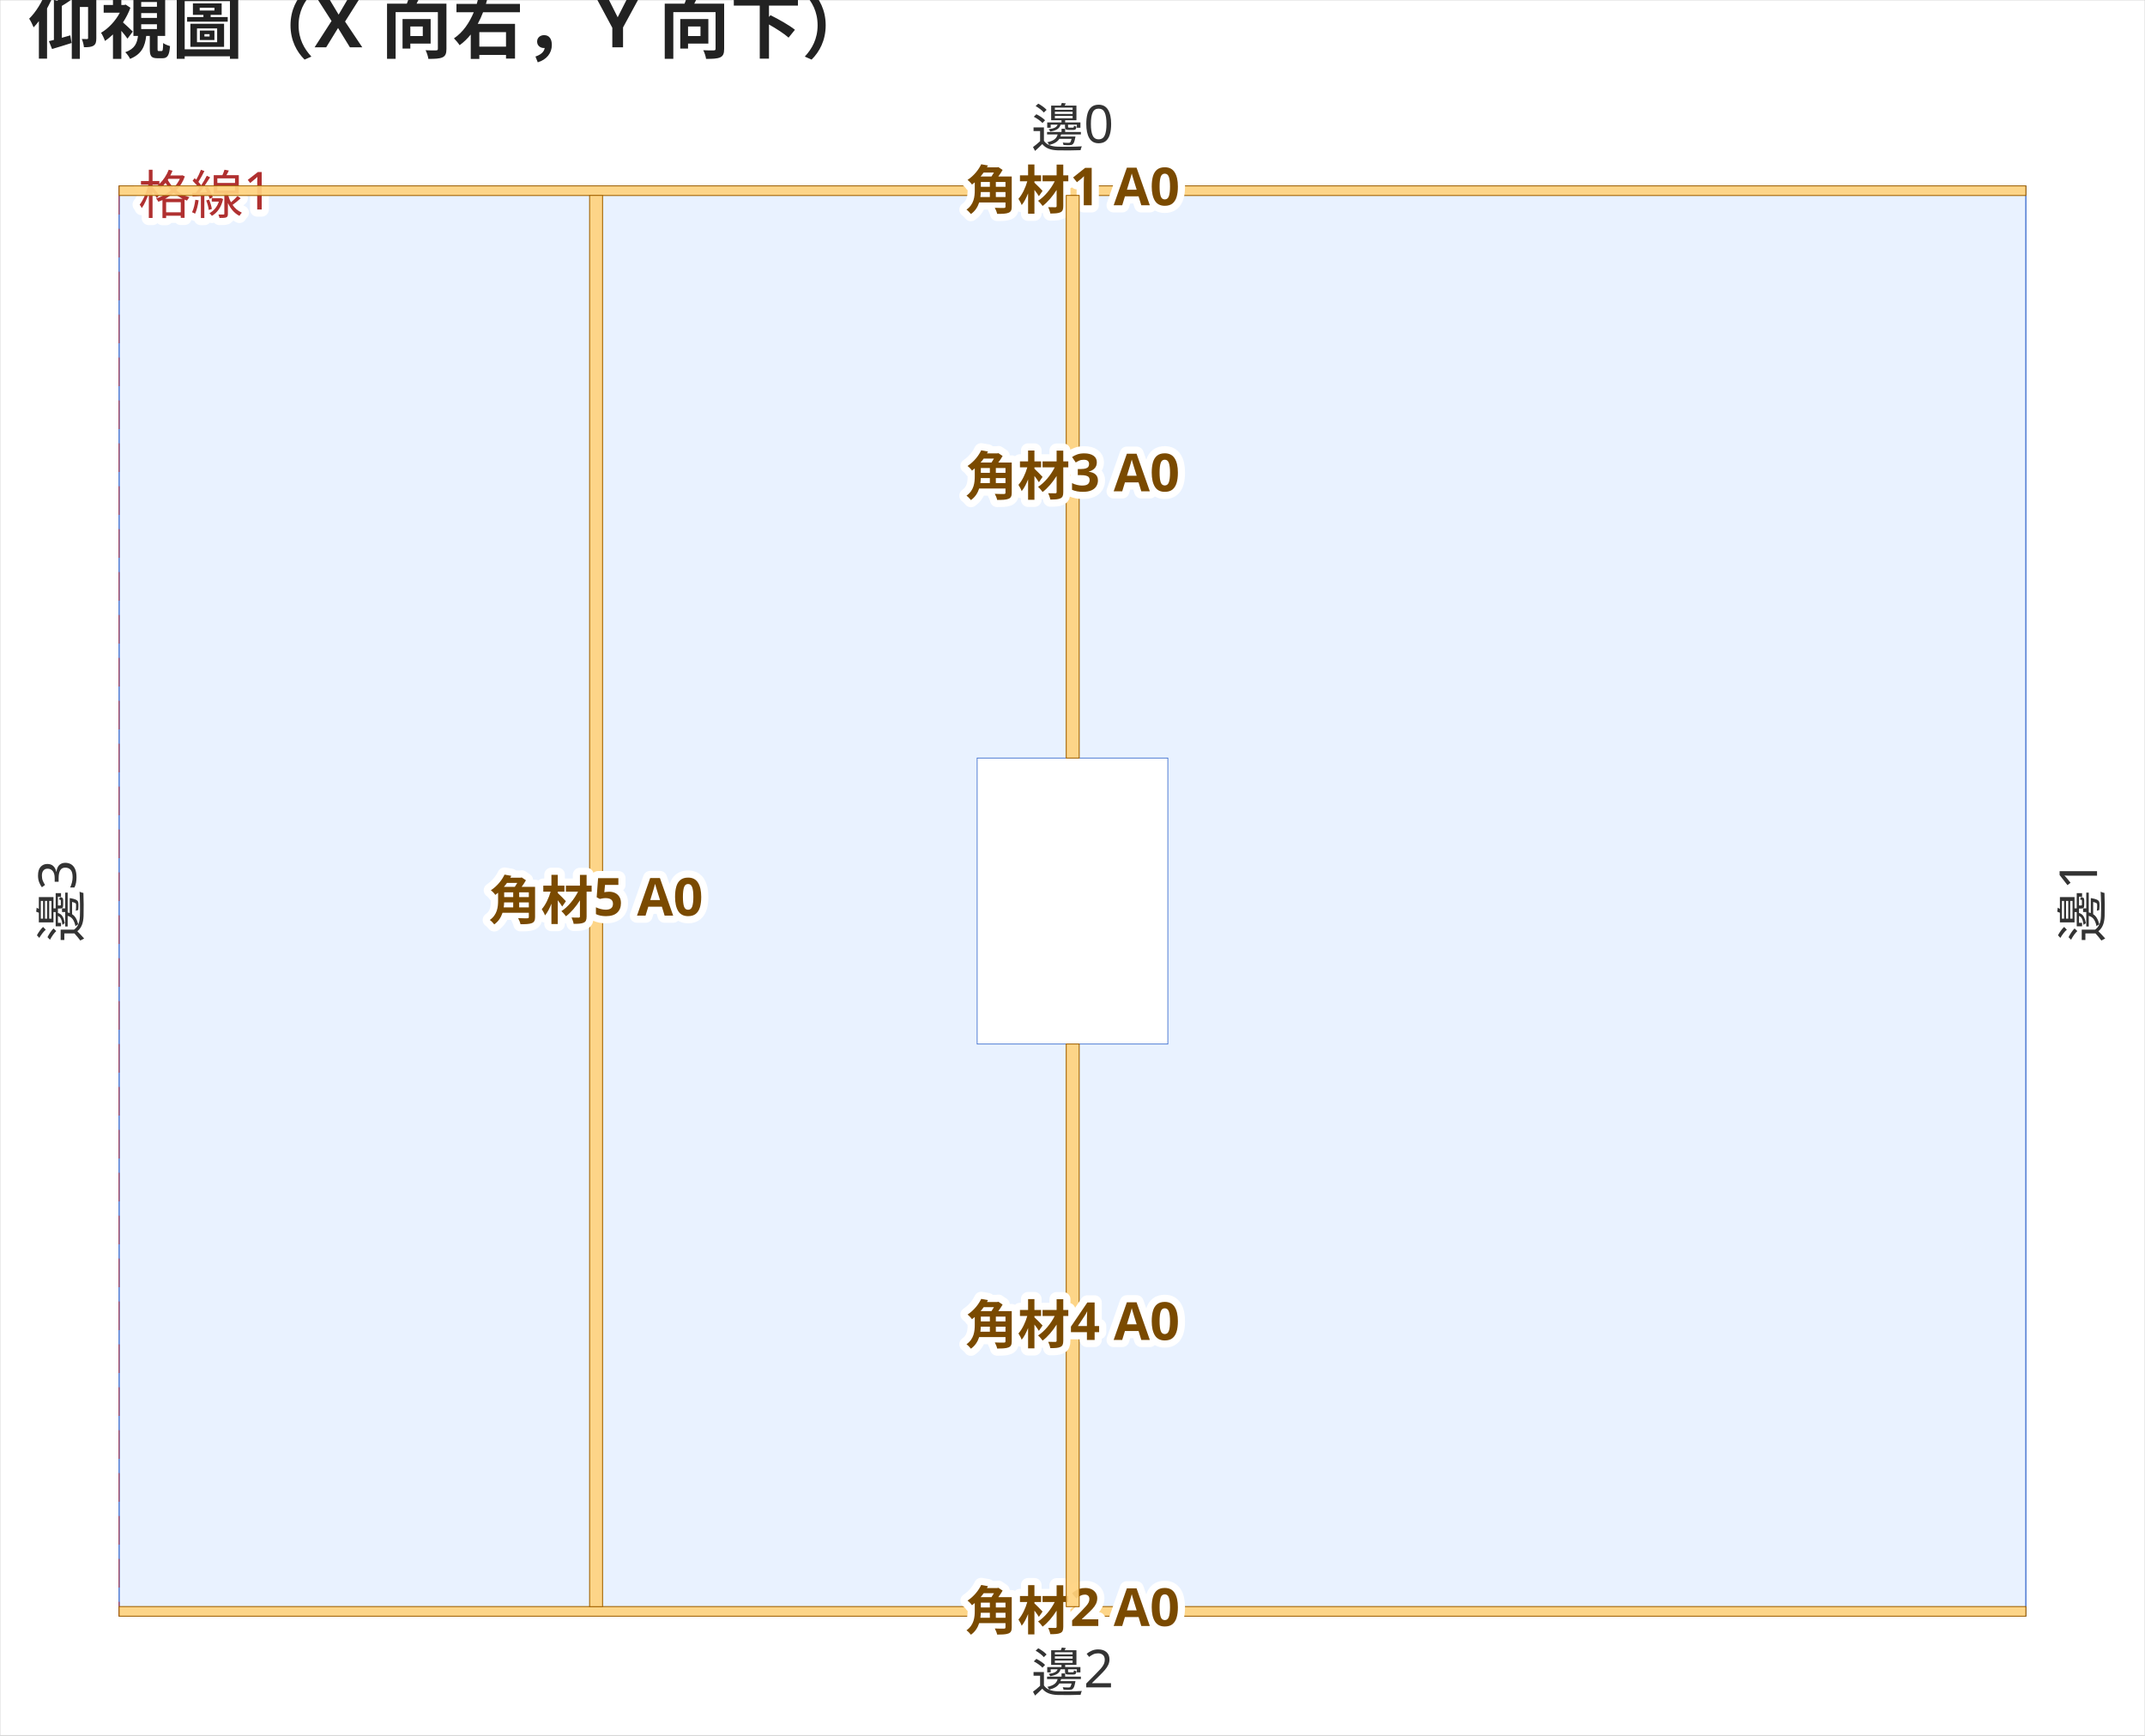
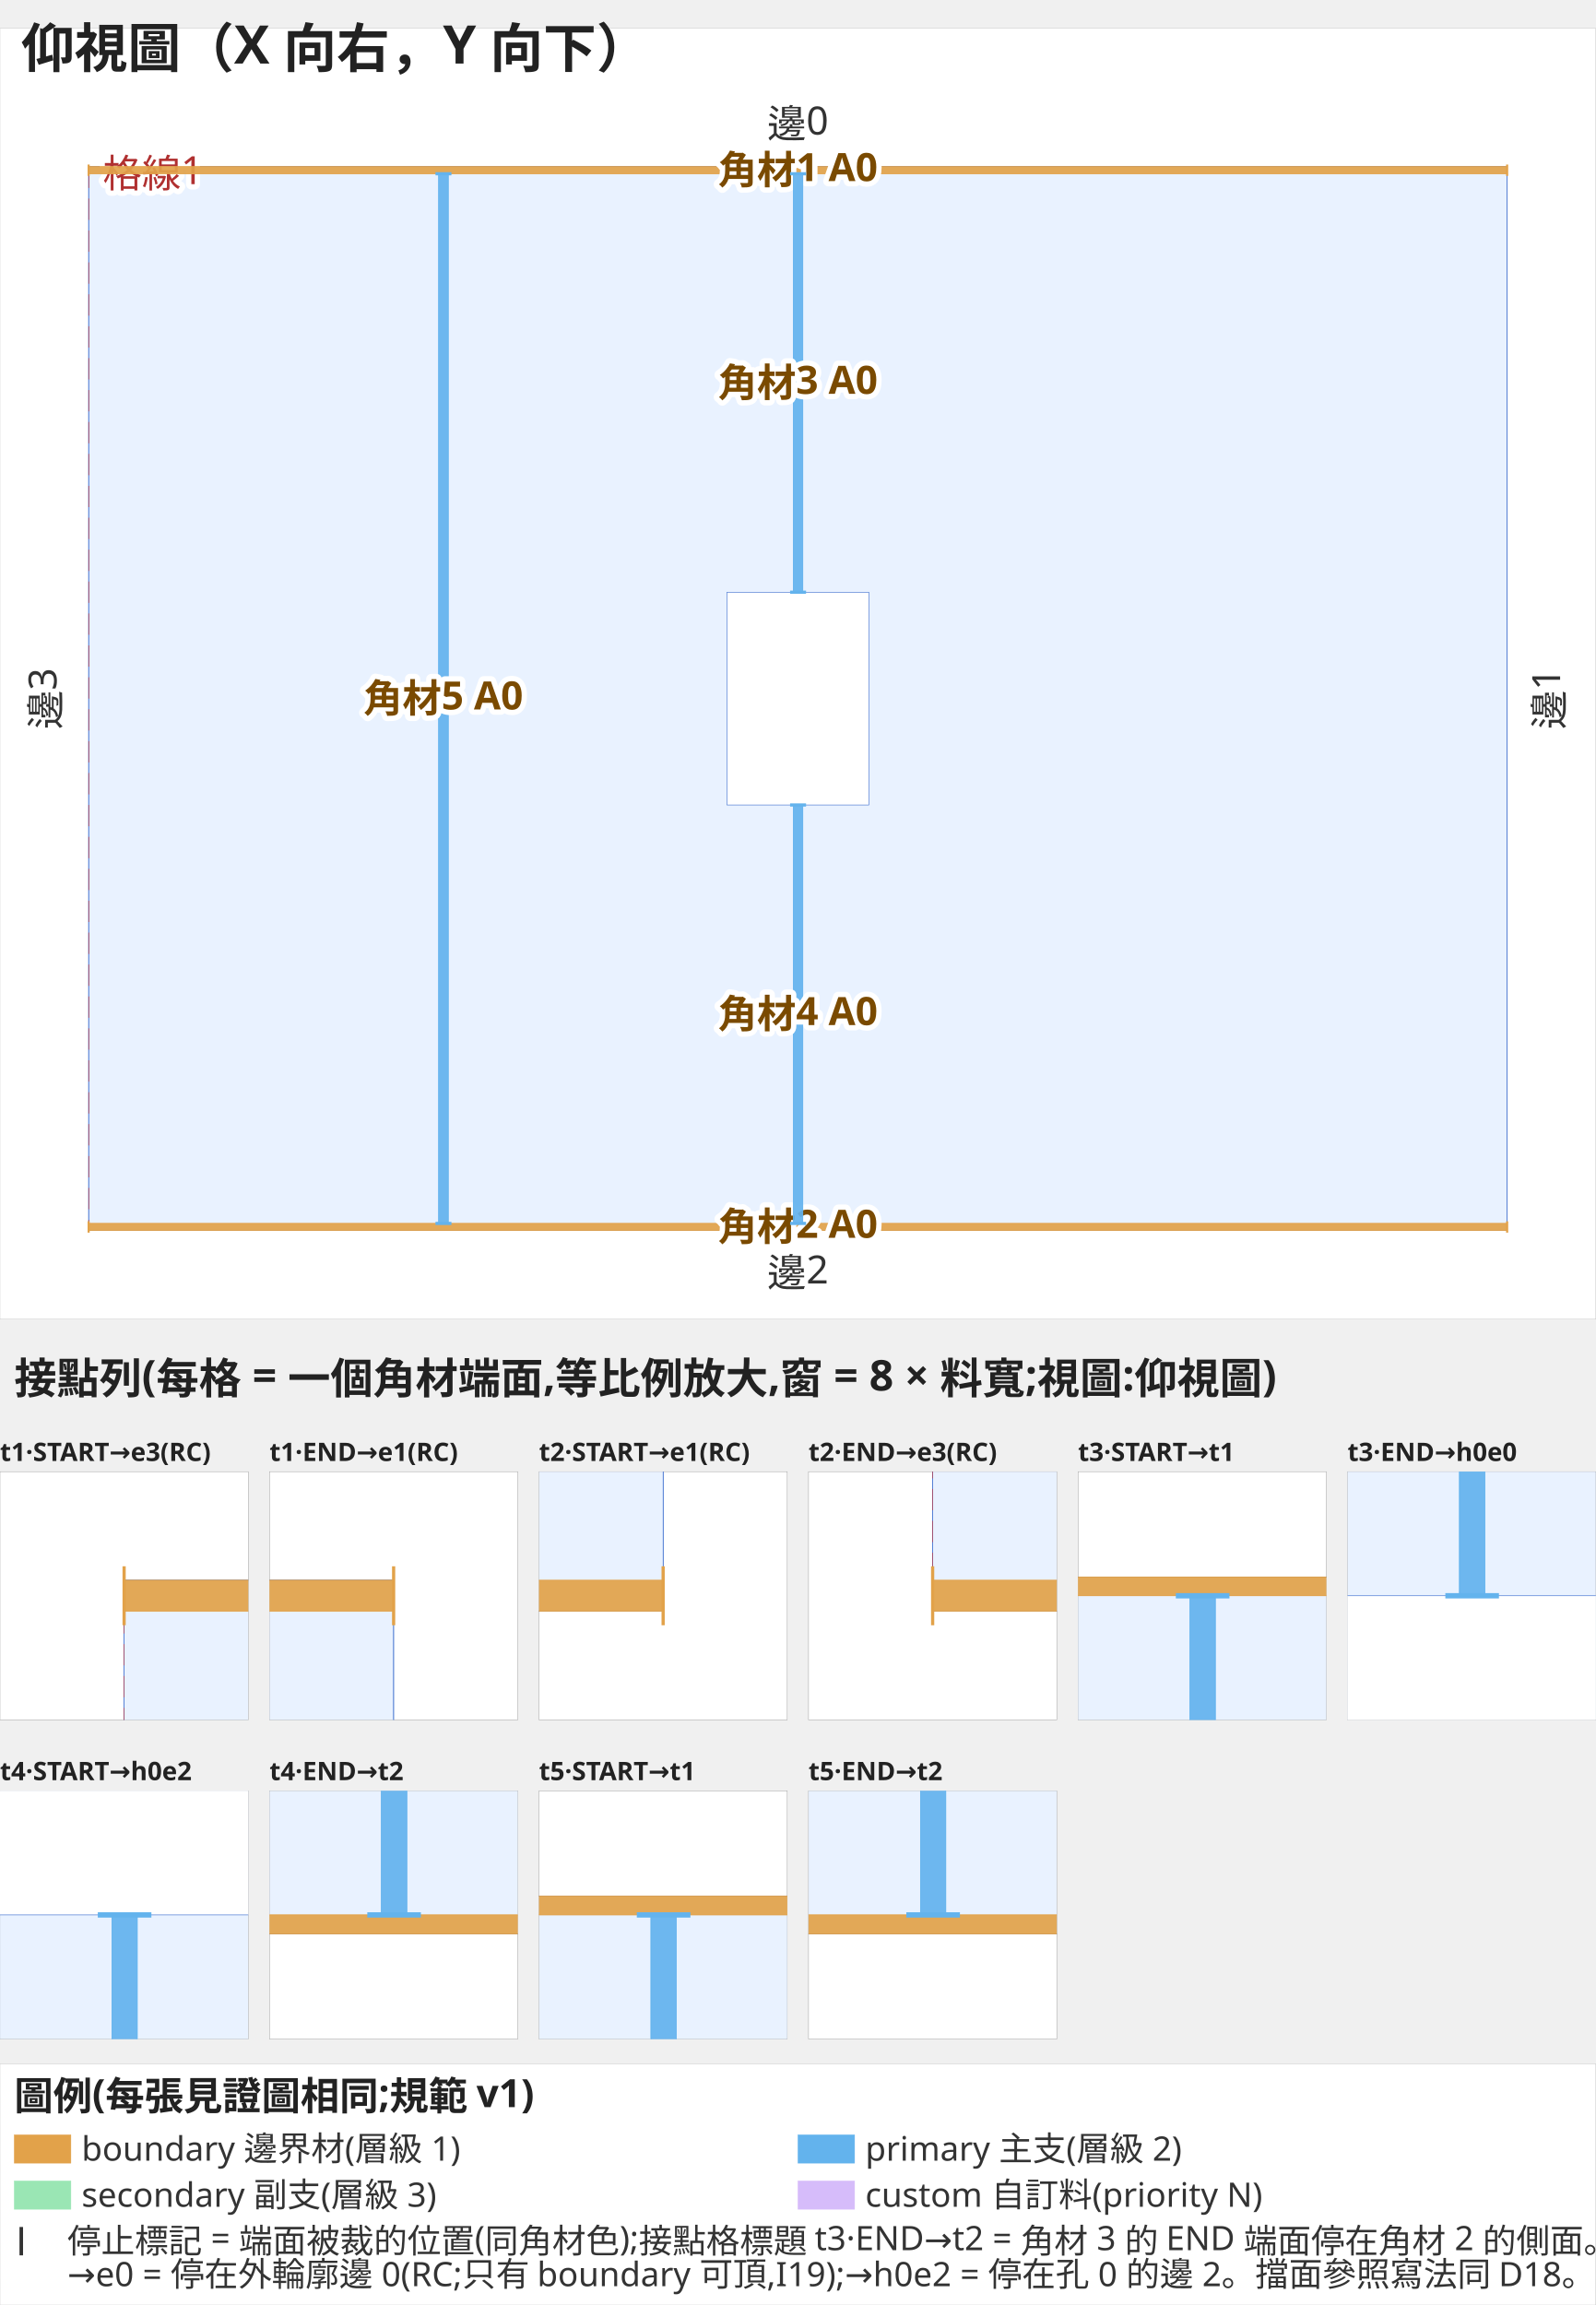
- <svg xmlns="http://www.w3.org/2000/svg" width="100%" viewBox="0 1540 4500 3640" data-full="0 0 8300 5180">
+ <svg xmlns="http://www.w3.org/2000/svg" width="100%" viewBox="0 1460 4500 6500" data-full="0 1460 4500 6500">
  <style>
  polygon, line, rect { vector-effect: non-scaling-stroke; }
  .frame { fill: #ffffff; stroke: #bbbbbb; stroke-width: 1px; }
  .title { font: bold 150px sans-serif; fill: #222222; }
  .label { font: 110px sans-serif; fill: #333333; text-anchor: middle; dominant-baseline: middle; }
  .guide-label { text-anchor: start; fill: #b03030; }
  .timber-label { fill: #7a4a00; font-weight: bold; }
  .guide-label, .timber-label { paint-order: stroke; stroke: #ffffff; stroke-width: 30px; stroke-linejoin: round; }
  .surface { fill: #dbe9ff; fill-opacity: 0.6; stroke: #3366cc; stroke-width: 1.5px; }
  .hole { fill: #ffffff; stroke: #3366cc; stroke-width: 1.5px; }
  .edge { stroke: #3366cc; stroke-width: 1.5px; }
  .edge-free { stroke: #e08020; stroke-width: 1.5px; stroke-dasharray: 30 15; }
  .guide { stroke: #cc3333; stroke-width: 1px; stroke-dasharray: 60 30; }
  .timber-face { fill: #ffd27f; fill-opacity: 0.5; stroke: #a06000; stroke-width: 1.5px; }
  .timber-face-near { fill-opacity: 0.85; }
</style>
-   <g transform="translate(250,3206)">
-     <rect class="frame" x="-250" y="-3206" width="4500" height="1240" />
-     <text x="-190" y="-3096" class="title">前視圖（X 向右，Z 向上）</text>
-     <polygon points="0,-2500 4000,-2500 4000,-2500 0,-2500" class="surface" />
-     <polygon points="1800,-2500 2200,-2500 2200,-2500 1800,-2500" class="hole" />
-     <line x1="0" y1="-2500" x2="4000" y2="-2500" class="edge" />
-     <line x1="4000" y1="-2500" x2="4000" y2="-2500" class="edge" />
-     <line x1="4000" y1="-2500" x2="0" y2="-2500" class="edge" />
-     <line x1="0" y1="-2500" x2="0" y2="-2500" class="edge" />
-     <line x1="0" y1="-2500" x2="0" y2="-2500" class="guide" />
-     <line x1="0" y1="-2500" x2="0" y2="-2500" class="guide" />
-     <polygon points="0,-2500 0,-2520 4000,-2520 4000,-2500" class="timber-face" />
-     <polygon points="0,-2500 4000,-2500 4000,-2520 0,-2520" class="timber-face timber-face-near" />
-     <text x="2000" y="-2510" class="label timber-label">角材1 B0</text>
-     <polygon points="4000,-2500 0,-2500 0,-2520 4000,-2520" class="timber-face" />
-     <polygon points="4000,-2500 4000,-2520 0,-2520 0,-2500" class="timber-face timber-face-near" />
-     <text x="2000" y="-2510" class="label timber-label">角材2 B1</text>
-     <polygon points="2014,-2500 1987,-2500 1987,-2533 2014,-2533" class="timber-face" />
-     <polygon points="2014,-2500 2014,-2533 1987,-2533 1987,-2500" class="timber-face timber-face-near" />
-     <text x="2000" y="-2516" class="label timber-label">角材3 START</text>
-     <polygon points="2014,-2500 1987,-2500 1987,-2533 2014,-2533" class="timber-face" />
-     <polygon points="2014,-2500 2014,-2533 1987,-2533 1987,-2500" class="timber-face timber-face-near" />
-     <text x="2000" y="-2516" class="label timber-label">角材4 START</text>
-     <polygon points="1014,-2500 987,-2500 987,-2533 1014,-2533" class="timber-face" />
-     <polygon points="1014,-2500 1014,-2533 987,-2533 987,-2500" class="timber-face timber-face-near" />
-     <text x="1000" y="-2516" class="label timber-label">角材5 START</text>
-   </g>
-   <g transform="translate(5050,3206)">
-     <rect class="frame" x="-250" y="-3206" width="3500" height="1240" />
-     <text x="-190" y="-3096" class="title">側視圖（Y 向右，Z 向上）</text>
-     <polygon points="0,-2500 0,-2500 3000,-2500 3000,-2500" class="surface" />
-     <polygon points="1200,-2500 1200,-2500 1800,-2500 1800,-2500" class="hole" />
-     <line x1="0" y1="-2500" x2="0" y2="-2500" class="edge" />
-     <line x1="0" y1="-2500" x2="3000" y2="-2500" class="edge" />
-     <line x1="3000" y1="-2500" x2="3000" y2="-2500" class="edge" />
-     <line x1="3000" y1="-2500" x2="0" y2="-2500" class="edge" />
-     <line x1="0" y1="-2500" x2="3000" y2="-2500" class="guide" />
-     <line x1="0" y1="-2500" x2="3000" y2="-2500" class="guide" />
-     <polygon points="0,-2500 0,-2520 20,-2520 20,-2500" class="timber-face" />
-     <polygon points="0,-2500 20,-2500 20,-2520 0,-2520" class="timber-face timber-face-near" />
-     <text x="10" y="-2510" class="label timber-label">角材1 END</text>
-     <polygon points="3000,-2500 2980,-2500 2980,-2520 3000,-2520" class="timber-face" />
-     <polygon points="3000,-2500 3000,-2520 2980,-2520 2980,-2500" class="timber-face timber-face-near" />
-     <text x="2990" y="-2510" class="label timber-label">角材2 START</text>
-     <polygon points="20,-2500 20,-2533 1200,-2533 1200,-2500" class="timber-face" />
-     <polygon points="20,-2500 1200,-2500 1200,-2533 20,-2533" class="timber-face timber-face-near" />
-     <text x="610" y="-2516" class="label timber-label">角材3 B0</text>
-     <polygon points="1800,-2500 1800,-2533 2980,-2533 2980,-2500" class="timber-face" />
-     <polygon points="1800,-2500 2980,-2500 2980,-2533 1800,-2533" class="timber-face timber-face-near" />
-     <text x="2390" y="-2516" class="label timber-label">角材4 B0</text>
-     <polygon points="20,-2500 20,-2533 2980,-2533 2980,-2500" class="timber-face" />
-     <polygon points="20,-2500 2980,-2500 2980,-2533 20,-2533" class="timber-face timber-face-near" />
-     <text x="1500" y="-2516" class="label timber-label">角材5 B0</text>
-   </g>
-   <g transform="translate(250,1930)">
+   <style id="witness">.role-boundary{fill:#e2a24a;stroke:#e2a24a}.role-primary{fill:#63b3ed;stroke:#63b3ed}.role-secondary{fill:#9ae6b4;stroke:#9ae6b4}.role-custom{fill:#d6bcfa;stroke:#d6bcfa}.stop{fill:none;stroke-linecap:butt}.stop-label{font:bold 110px sans-serif;dominant-baseline:middle;paint-order:stroke;stroke:#ffffff;stroke-width:30px;stroke-linejoin:round}.tile-frame{fill:#ffffff;stroke:#888888;stroke-width:1px}.tile-title{font:bold 72px sans-serif;fill:#222222}.tile .label{display:none}.legend-title{font:bold 110px sans-serif;fill:#222222}.legend-text{font:95px sans-serif;fill:#333333;dominant-baseline:middle}.legend-box{fill:#ffffff;stroke:#bbbbbb;stroke-width:1px}.section-title{font:bold 120px sans-serif;fill:#222222}</style>
+   <g transform="translate(250,1930)" data-view="bottom">
    <rect class="frame" x="-250" y="-390" width="4500" height="3640" />
    <text x="-190" y="-280" class="title">仰視圖（X 向右，Y 向下）</text>
    <polygon points="0,0 4000,0 4000,3000 0,3000" class="surface" />
    <polygon points="1800,1200 2200,1200 2200,1800 1800,1800" class="hole" />
    <line x1="0" y1="0" x2="4000" y2="0" class="edge" />
    <text x="2000" y="-120" class="label">邊0</text>
    <line x1="4000" y1="0" x2="4000" y2="3000" class="edge" />
    <text x="4120" y="1500" class="label" transform="rotate(-90 4120 1500)">邊1</text>
    <line x1="4000" y1="3000" x2="0" y2="3000" class="edge" />
    <text x="2000" y="3120" class="label">邊2</text>
    <line x1="0" y1="3000" x2="0" y2="0" class="edge" />
    <text x="-120" y="1500" class="label" transform="rotate(-90 -120 1500)">邊3</text>
    <line x1="0" y1="0" x2="0" y2="3000" class="guide" />
    <text x="40" y="20" class="label guide-label">格線1</text>
    <line x1="0" y1="0" x2="0" y2="3000" class="guide" />
-     <polygon points="0,0 4000,0 4000,20 0,20" class="timber-face" />
-     <polygon points="0,0 0,20 4000,20 4000,0" class="timber-face timber-face-near" />
+     <polygon points="0,0 4000,0 4000,20 0,20" class="timber-face role-boundary" data-t="1" />
+     <polygon points="0,0 0,20 4000,20 4000,0" class="timber-face timber-face-near role-boundary" data-t="1" />
    <text x="2000" y="10" class="label timber-label">角材1 A0</text>
-     <polygon points="4000,3000 0,3000 0,2980 4000,2980" class="timber-face" />
-     <polygon points="4000,3000 4000,2980 0,2980 0,3000" class="timber-face timber-face-near" />
+     <polygon points="4000,3000 0,3000 0,2980 4000,2980" class="timber-face role-boundary" data-t="2" />
+     <polygon points="4000,3000 4000,2980 0,2980 0,3000" class="timber-face timber-face-near role-boundary" data-t="2" />
    <text x="2000" y="2990" class="label timber-label">角材2 A0</text>
-     <polygon points="2014,20 2014,1200 1987,1200 1987,20" class="timber-face" />
-     <polygon points="2014,20 1987,20 1987,1200 2014,1200" class="timber-face timber-face-near" />
+     <polygon points="2014,20 2014,1200 1987,1200 1987,20" class="timber-face role-primary" data-t="3" />
+     <polygon points="2014,20 1987,20 1987,1200 2014,1200" class="timber-face timber-face-near role-primary" data-t="3" />
    <text x="2000" y="610" class="label timber-label">角材3 A0</text>
-     <polygon points="2014,1800 2014,2980 1987,2980 1987,1800" class="timber-face" />
-     <polygon points="2014,1800 1987,1800 1987,2980 2014,2980" class="timber-face timber-face-near" />
+     <polygon points="2014,1800 2014,2980 1987,2980 1987,1800" class="timber-face role-primary" data-t="4" />
+     <polygon points="2014,1800 1987,1800 1987,2980 2014,2980" class="timber-face timber-face-near role-primary" data-t="4" />
    <text x="2000" y="2390" class="label timber-label">角材4 A0</text>
-     <polygon points="1014,20 1014,2980 987,2980 987,20" class="timber-face" />
-     <polygon points="1014,20 987,20 987,2980 1014,2980" class="timber-face timber-face-near" />
+     <polygon points="1014,20 1014,2980 987,2980 987,20" class="timber-face role-primary" data-t="5" />
+     <polygon points="1014,20 987,20 987,2980 1014,2980" class="timber-face timber-face-near role-primary" data-t="5" />
    <text x="1000" y="1500" class="label timber-label">角材5 A0</text>
+     <line x1="0" y1="-6" x2="0" y2="26" class="stop" stroke="#e2a24a" stroke-width="6" data-joint="t1.START" />
+     <line x1="4000" y1="-6" x2="4000" y2="26" class="stop" stroke="#e2a24a" stroke-width="6" data-joint="t1.END" />
+     <line x1="4000" y1="2974" x2="4000" y2="3006" class="stop" stroke="#e2a24a" stroke-width="6" data-joint="t2.START" />
+     <line x1="0" y1="2974" x2="0" y2="3006" class="stop" stroke="#e2a24a" stroke-width="6" data-joint="t2.END" />
+     <line x1="1978" y1="20" x2="2023" y2="20" class="stop" stroke="#63b3ed" stroke-width="9" data-joint="t3.START" />
+     <line x1="1978" y1="1200" x2="2023" y2="1200" class="stop" stroke="#63b3ed" stroke-width="9" data-joint="t3.END" />
+     <line x1="1978" y1="1800" x2="2023" y2="1800" class="stop" stroke="#63b3ed" stroke-width="9" data-joint="t4.START" />
+     <line x1="1978" y1="2980" x2="2023" y2="2980" class="stop" stroke="#63b3ed" stroke-width="9" data-joint="t4.END" />
+     <line x1="978" y1="20" x2="1023" y2="20" class="stop" stroke="#63b3ed" stroke-width="9" data-joint="t5.START" />
+     <line x1="978" y1="2980" x2="1023" y2="2980" class="stop" stroke="#63b3ed" stroke-width="9" data-joint="t5.END" />
  </g>
+   <text x="40" y="5390" class="section-title">接點列(每格 = 一個角材端面,等比例放大,窗 = 8 × 料寬;視圖:仰視圖)</text>
+   <text x="0" y="5580" class="tile-title">t1·START→e3(RC)</text>
+   <rect x="0" y="5610" width="700" height="700" class="tile-frame" />
+   <svg x="0" y="5610" width="700" height="700" viewBox="-80 -70 160 160" preserveAspectRatio="xMidYMid meet" class="tile" data-joint="t1.START">
+     <polygon points="0,0 4000,0 4000,3000 0,3000" class="surface" />
+     <polygon points="1800,1200 2200,1200 2200,1800 1800,1800" class="hole" />
+     <line x1="0" y1="0" x2="4000" y2="0" class="edge" />
+     <line x1="4000" y1="0" x2="4000" y2="3000" class="edge" />
+     <line x1="4000" y1="3000" x2="0" y2="3000" class="edge" />
+     <line x1="0" y1="3000" x2="0" y2="0" class="edge" />
+     <line x1="0" y1="0" x2="0" y2="3000" class="guide" />
+     <line x1="0" y1="0" x2="0" y2="3000" class="guide" />
+     <polygon points="0,0 4000,0 4000,20 0,20" class="timber-face role-boundary" data-t="1" />
+     <polygon points="0,0 0,20 4000,20 4000,0" class="timber-face timber-face-near role-boundary" data-t="1" />
+     <polygon points="4000,3000 0,3000 0,2980 4000,2980" class="timber-face role-boundary" data-t="2" />
+     <polygon points="4000,3000 4000,2980 0,2980 0,3000" class="timber-face timber-face-near role-boundary" data-t="2" />
+     <polygon points="2014,20 2014,1200 1987,1200 1987,20" class="timber-face role-primary" data-t="3" />
+     <polygon points="2014,20 1987,20 1987,1200 2014,1200" class="timber-face timber-face-near role-primary" data-t="3" />
+     <polygon points="2014,1800 2014,2980 1987,2980 1987,1800" class="timber-face role-primary" data-t="4" />
+     <polygon points="2014,1800 1987,1800 1987,2980 2014,2980" class="timber-face timber-face-near role-primary" data-t="4" />
+     <polygon points="1014,20 1014,2980 987,2980 987,20" class="timber-face role-primary" data-t="5" />
+     <polygon points="1014,20 987,20 987,2980 1014,2980" class="timber-face timber-face-near role-primary" data-t="5" />
+     <line x1="0" y1="-9" x2="0" y2="29" class="stop" stroke="#e2a24a" stroke-width="9" data-joint="t1.START" />
+   </svg>
+   <text x="760" y="5580" class="tile-title">t1·END→e1(RC)</text>
+   <rect x="760" y="5610" width="700" height="700" class="tile-frame" />
+   <svg x="760" y="5610" width="700" height="700" viewBox="3920 -70 160 160" preserveAspectRatio="xMidYMid meet" class="tile" data-joint="t1.END">
+     <polygon points="0,0 4000,0 4000,3000 0,3000" class="surface" />
+     <polygon points="1800,1200 2200,1200 2200,1800 1800,1800" class="hole" />
+     <line x1="0" y1="0" x2="4000" y2="0" class="edge" />
+     <line x1="4000" y1="0" x2="4000" y2="3000" class="edge" />
+     <line x1="4000" y1="3000" x2="0" y2="3000" class="edge" />
+     <line x1="0" y1="3000" x2="0" y2="0" class="edge" />
+     <line x1="0" y1="0" x2="0" y2="3000" class="guide" />
+     <line x1="0" y1="0" x2="0" y2="3000" class="guide" />
+     <polygon points="0,0 4000,0 4000,20 0,20" class="timber-face role-boundary" data-t="1" />
+     <polygon points="0,0 0,20 4000,20 4000,0" class="timber-face timber-face-near role-boundary" data-t="1" />
+     <polygon points="4000,3000 0,3000 0,2980 4000,2980" class="timber-face role-boundary" data-t="2" />
+     <polygon points="4000,3000 4000,2980 0,2980 0,3000" class="timber-face timber-face-near role-boundary" data-t="2" />
+     <polygon points="2014,20 2014,1200 1987,1200 1987,20" class="timber-face role-primary" data-t="3" />
+     <polygon points="2014,20 1987,20 1987,1200 2014,1200" class="timber-face timber-face-near role-primary" data-t="3" />
+     <polygon points="2014,1800 2014,2980 1987,2980 1987,1800" class="timber-face role-primary" data-t="4" />
+     <polygon points="2014,1800 1987,1800 1987,2980 2014,2980" class="timber-face timber-face-near role-primary" data-t="4" />
+     <polygon points="1014,20 1014,2980 987,2980 987,20" class="timber-face role-primary" data-t="5" />
+     <polygon points="1014,20 987,20 987,2980 1014,2980" class="timber-face timber-face-near role-primary" data-t="5" />
+     <line x1="4000" y1="-9" x2="4000" y2="29" class="stop" stroke="#e2a24a" stroke-width="9" data-joint="t1.END" />
+   </svg>
+   <text x="1520" y="5580" class="tile-title">t2·START→e1(RC)</text>
+   <rect x="1520" y="5610" width="700" height="700" class="tile-frame" />
+   <svg x="1520" y="5610" width="700" height="700" viewBox="3920 2910 160 160" preserveAspectRatio="xMidYMid meet" class="tile" data-joint="t2.START">
+     <polygon points="0,0 4000,0 4000,3000 0,3000" class="surface" />
+     <polygon points="1800,1200 2200,1200 2200,1800 1800,1800" class="hole" />
+     <line x1="0" y1="0" x2="4000" y2="0" class="edge" />
+     <line x1="4000" y1="0" x2="4000" y2="3000" class="edge" />
+     <line x1="4000" y1="3000" x2="0" y2="3000" class="edge" />
+     <line x1="0" y1="3000" x2="0" y2="0" class="edge" />
+     <line x1="0" y1="0" x2="0" y2="3000" class="guide" />
+     <line x1="0" y1="0" x2="0" y2="3000" class="guide" />
+     <polygon points="0,0 4000,0 4000,20 0,20" class="timber-face role-boundary" data-t="1" />
+     <polygon points="0,0 0,20 4000,20 4000,0" class="timber-face timber-face-near role-boundary" data-t="1" />
+     <polygon points="4000,3000 0,3000 0,2980 4000,2980" class="timber-face role-boundary" data-t="2" />
+     <polygon points="4000,3000 4000,2980 0,2980 0,3000" class="timber-face timber-face-near role-boundary" data-t="2" />
+     <polygon points="2014,20 2014,1200 1987,1200 1987,20" class="timber-face role-primary" data-t="3" />
+     <polygon points="2014,20 1987,20 1987,1200 2014,1200" class="timber-face timber-face-near role-primary" data-t="3" />
+     <polygon points="2014,1800 2014,2980 1987,2980 1987,1800" class="timber-face role-primary" data-t="4" />
+     <polygon points="2014,1800 1987,1800 1987,2980 2014,2980" class="timber-face timber-face-near role-primary" data-t="4" />
+     <polygon points="1014,20 1014,2980 987,2980 987,20" class="timber-face role-primary" data-t="5" />
+     <polygon points="1014,20 987,20 987,2980 1014,2980" class="timber-face timber-face-near role-primary" data-t="5" />
+     <line x1="4000" y1="2971" x2="4000" y2="3009" class="stop" stroke="#e2a24a" stroke-width="9" data-joint="t2.START" />
+   </svg>
+   <text x="2280" y="5580" class="tile-title">t2·END→e3(RC)</text>
+   <rect x="2280" y="5610" width="700" height="700" class="tile-frame" />
+   <svg x="2280" y="5610" width="700" height="700" viewBox="-80 2910 160 160" preserveAspectRatio="xMidYMid meet" class="tile" data-joint="t2.END">
+     <polygon points="0,0 4000,0 4000,3000 0,3000" class="surface" />
+     <polygon points="1800,1200 2200,1200 2200,1800 1800,1800" class="hole" />
+     <line x1="0" y1="0" x2="4000" y2="0" class="edge" />
+     <line x1="4000" y1="0" x2="4000" y2="3000" class="edge" />
+     <line x1="4000" y1="3000" x2="0" y2="3000" class="edge" />
+     <line x1="0" y1="3000" x2="0" y2="0" class="edge" />
+     <line x1="0" y1="0" x2="0" y2="3000" class="guide" />
+     <line x1="0" y1="0" x2="0" y2="3000" class="guide" />
+     <polygon points="0,0 4000,0 4000,20 0,20" class="timber-face role-boundary" data-t="1" />
+     <polygon points="0,0 0,20 4000,20 4000,0" class="timber-face timber-face-near role-boundary" data-t="1" />
+     <polygon points="4000,3000 0,3000 0,2980 4000,2980" class="timber-face role-boundary" data-t="2" />
+     <polygon points="4000,3000 4000,2980 0,2980 0,3000" class="timber-face timber-face-near role-boundary" data-t="2" />
+     <polygon points="2014,20 2014,1200 1987,1200 1987,20" class="timber-face role-primary" data-t="3" />
+     <polygon points="2014,20 1987,20 1987,1200 2014,1200" class="timber-face timber-face-near role-primary" data-t="3" />
+     <polygon points="2014,1800 2014,2980 1987,2980 1987,1800" class="timber-face role-primary" data-t="4" />
+     <polygon points="2014,1800 1987,1800 1987,2980 2014,2980" class="timber-face timber-face-near role-primary" data-t="4" />
+     <polygon points="1014,20 1014,2980 987,2980 987,20" class="timber-face role-primary" data-t="5" />
+     <polygon points="1014,20 987,20 987,2980 1014,2980" class="timber-face timber-face-near role-primary" data-t="5" />
+     <line x1="0" y1="2971" x2="0" y2="3009" class="stop" stroke="#e2a24a" stroke-width="9" data-joint="t2.END" />
+   </svg>
+   <text x="3040" y="5580" class="tile-title">t3·START→t1</text>
+   <rect x="3040" y="5610" width="700" height="700" class="tile-frame" />
+   <svg x="3040" y="5610" width="700" height="700" viewBox="1868 -112 264 264" preserveAspectRatio="xMidYMid meet" class="tile" data-joint="t3.START">
+     <polygon points="0,0 4000,0 4000,3000 0,3000" class="surface" />
+     <polygon points="1800,1200 2200,1200 2200,1800 1800,1800" class="hole" />
+     <line x1="0" y1="0" x2="4000" y2="0" class="edge" />
+     <line x1="4000" y1="0" x2="4000" y2="3000" class="edge" />
+     <line x1="4000" y1="3000" x2="0" y2="3000" class="edge" />
+     <line x1="0" y1="3000" x2="0" y2="0" class="edge" />
+     <line x1="0" y1="0" x2="0" y2="3000" class="guide" />
+     <line x1="0" y1="0" x2="0" y2="3000" class="guide" />
+     <polygon points="0,0 4000,0 4000,20 0,20" class="timber-face role-boundary" data-t="1" />
+     <polygon points="0,0 0,20 4000,20 4000,0" class="timber-face timber-face-near role-boundary" data-t="1" />
+     <polygon points="4000,3000 0,3000 0,2980 4000,2980" class="timber-face role-boundary" data-t="2" />
+     <polygon points="4000,3000 4000,2980 0,2980 0,3000" class="timber-face timber-face-near role-boundary" data-t="2" />
+     <polygon points="2014,20 2014,1200 1987,1200 1987,20" class="timber-face role-primary" data-t="3" />
+     <polygon points="2014,20 1987,20 1987,1200 2014,1200" class="timber-face timber-face-near role-primary" data-t="3" />
+     <polygon points="2014,1800 2014,2980 1987,2980 1987,1800" class="timber-face role-primary" data-t="4" />
+     <polygon points="2014,1800 1987,1800 1987,2980 2014,2980" class="timber-face timber-face-near role-primary" data-t="4" />
+     <polygon points="1014,20 1014,2980 987,2980 987,20" class="timber-face role-primary" data-t="5" />
+     <polygon points="1014,20 987,20 987,2980 1014,2980" class="timber-face timber-face-near role-primary" data-t="5" />
+     <line x1="1972" y1="20" x2="2029" y2="20" class="stop" stroke="#63b3ed" stroke-width="15" data-joint="t3.START" />
+   </svg>
+   <text x="3800" y="5580" class="tile-title">t3·END→h0e0</text>
+   <rect x="3800" y="5610" width="700" height="700" class="tile-frame" />
+   <svg x="3800" y="5610" width="700" height="700" viewBox="1868 1068 264 264" preserveAspectRatio="xMidYMid meet" class="tile" data-joint="t3.END">
+     <polygon points="0,0 4000,0 4000,3000 0,3000" class="surface" />
+     <polygon points="1800,1200 2200,1200 2200,1800 1800,1800" class="hole" />
+     <line x1="0" y1="0" x2="4000" y2="0" class="edge" />
+     <line x1="4000" y1="0" x2="4000" y2="3000" class="edge" />
+     <line x1="4000" y1="3000" x2="0" y2="3000" class="edge" />
+     <line x1="0" y1="3000" x2="0" y2="0" class="edge" />
+     <line x1="0" y1="0" x2="0" y2="3000" class="guide" />
+     <line x1="0" y1="0" x2="0" y2="3000" class="guide" />
+     <polygon points="0,0 4000,0 4000,20 0,20" class="timber-face role-boundary" data-t="1" />
+     <polygon points="0,0 0,20 4000,20 4000,0" class="timber-face timber-face-near role-boundary" data-t="1" />
+     <polygon points="4000,3000 0,3000 0,2980 4000,2980" class="timber-face role-boundary" data-t="2" />
+     <polygon points="4000,3000 4000,2980 0,2980 0,3000" class="timber-face timber-face-near role-boundary" data-t="2" />
+     <polygon points="2014,20 2014,1200 1987,1200 1987,20" class="timber-face role-primary" data-t="3" />
+     <polygon points="2014,20 1987,20 1987,1200 2014,1200" class="timber-face timber-face-near role-primary" data-t="3" />
+     <polygon points="2014,1800 2014,2980 1987,2980 1987,1800" class="timber-face role-primary" data-t="4" />
+     <polygon points="2014,1800 1987,1800 1987,2980 2014,2980" class="timber-face timber-face-near role-primary" data-t="4" />
+     <polygon points="1014,20 1014,2980 987,2980 987,20" class="timber-face role-primary" data-t="5" />
+     <polygon points="1014,20 987,20 987,2980 1014,2980" class="timber-face timber-face-near role-primary" data-t="5" />
+     <line x1="1972" y1="1200" x2="2029" y2="1200" class="stop" stroke="#63b3ed" stroke-width="15" data-joint="t3.END" />
+   </svg>
+   <text x="0" y="6480" class="tile-title">t4·START→h0e2</text>
+   <rect x="0" y="6510" width="700" height="700" class="tile-frame" />
+   <svg x="0" y="6510" width="700" height="700" viewBox="1868 1668 264 264" preserveAspectRatio="xMidYMid meet" class="tile" data-joint="t4.START">
+     <polygon points="0,0 4000,0 4000,3000 0,3000" class="surface" />
+     <polygon points="1800,1200 2200,1200 2200,1800 1800,1800" class="hole" />
+     <line x1="0" y1="0" x2="4000" y2="0" class="edge" />
+     <line x1="4000" y1="0" x2="4000" y2="3000" class="edge" />
+     <line x1="4000" y1="3000" x2="0" y2="3000" class="edge" />
+     <line x1="0" y1="3000" x2="0" y2="0" class="edge" />
+     <line x1="0" y1="0" x2="0" y2="3000" class="guide" />
+     <line x1="0" y1="0" x2="0" y2="3000" class="guide" />
+     <polygon points="0,0 4000,0 4000,20 0,20" class="timber-face role-boundary" data-t="1" />
+     <polygon points="0,0 0,20 4000,20 4000,0" class="timber-face timber-face-near role-boundary" data-t="1" />
+     <polygon points="4000,3000 0,3000 0,2980 4000,2980" class="timber-face role-boundary" data-t="2" />
+     <polygon points="4000,3000 4000,2980 0,2980 0,3000" class="timber-face timber-face-near role-boundary" data-t="2" />
+     <polygon points="2014,20 2014,1200 1987,1200 1987,20" class="timber-face role-primary" data-t="3" />
+     <polygon points="2014,20 1987,20 1987,1200 2014,1200" class="timber-face timber-face-near role-primary" data-t="3" />
+     <polygon points="2014,1800 2014,2980 1987,2980 1987,1800" class="timber-face role-primary" data-t="4" />
+     <polygon points="2014,1800 1987,1800 1987,2980 2014,2980" class="timber-face timber-face-near role-primary" data-t="4" />
+     <polygon points="1014,20 1014,2980 987,2980 987,20" class="timber-face role-primary" data-t="5" />
+     <polygon points="1014,20 987,20 987,2980 1014,2980" class="timber-face timber-face-near role-primary" data-t="5" />
+     <line x1="1972" y1="1800" x2="2029" y2="1800" class="stop" stroke="#63b3ed" stroke-width="15" data-joint="t4.START" />
+   </svg>
+   <text x="760" y="6480" class="tile-title">t4·END→t2</text>
+   <rect x="760" y="6510" width="700" height="700" class="tile-frame" />
+   <svg x="760" y="6510" width="700" height="700" viewBox="1868 2848 264 264" preserveAspectRatio="xMidYMid meet" class="tile" data-joint="t4.END">
+     <polygon points="0,0 4000,0 4000,3000 0,3000" class="surface" />
+     <polygon points="1800,1200 2200,1200 2200,1800 1800,1800" class="hole" />
+     <line x1="0" y1="0" x2="4000" y2="0" class="edge" />
+     <line x1="4000" y1="0" x2="4000" y2="3000" class="edge" />
+     <line x1="4000" y1="3000" x2="0" y2="3000" class="edge" />
+     <line x1="0" y1="3000" x2="0" y2="0" class="edge" />
+     <line x1="0" y1="0" x2="0" y2="3000" class="guide" />
+     <line x1="0" y1="0" x2="0" y2="3000" class="guide" />
+     <polygon points="0,0 4000,0 4000,20 0,20" class="timber-face role-boundary" data-t="1" />
+     <polygon points="0,0 0,20 4000,20 4000,0" class="timber-face timber-face-near role-boundary" data-t="1" />
+     <polygon points="4000,3000 0,3000 0,2980 4000,2980" class="timber-face role-boundary" data-t="2" />
+     <polygon points="4000,3000 4000,2980 0,2980 0,3000" class="timber-face timber-face-near role-boundary" data-t="2" />
+     <polygon points="2014,20 2014,1200 1987,1200 1987,20" class="timber-face role-primary" data-t="3" />
+     <polygon points="2014,20 1987,20 1987,1200 2014,1200" class="timber-face timber-face-near role-primary" data-t="3" />
+     <polygon points="2014,1800 2014,2980 1987,2980 1987,1800" class="timber-face role-primary" data-t="4" />
+     <polygon points="2014,1800 1987,1800 1987,2980 2014,2980" class="timber-face timber-face-near role-primary" data-t="4" />
+     <polygon points="1014,20 1014,2980 987,2980 987,20" class="timber-face role-primary" data-t="5" />
+     <polygon points="1014,20 987,20 987,2980 1014,2980" class="timber-face timber-face-near role-primary" data-t="5" />
+     <line x1="1972" y1="2980" x2="2029" y2="2980" class="stop" stroke="#63b3ed" stroke-width="15" data-joint="t4.END" />
+   </svg>
+   <text x="1520" y="6480" class="tile-title">t5·START→t1</text>
+   <rect x="1520" y="6510" width="700" height="700" class="tile-frame" />
+   <svg x="1520" y="6510" width="700" height="700" viewBox="868 -112 264 264" preserveAspectRatio="xMidYMid meet" class="tile" data-joint="t5.START">
+     <polygon points="0,0 4000,0 4000,3000 0,3000" class="surface" />
+     <polygon points="1800,1200 2200,1200 2200,1800 1800,1800" class="hole" />
+     <line x1="0" y1="0" x2="4000" y2="0" class="edge" />
+     <line x1="4000" y1="0" x2="4000" y2="3000" class="edge" />
+     <line x1="4000" y1="3000" x2="0" y2="3000" class="edge" />
+     <line x1="0" y1="3000" x2="0" y2="0" class="edge" />
+     <line x1="0" y1="0" x2="0" y2="3000" class="guide" />
+     <line x1="0" y1="0" x2="0" y2="3000" class="guide" />
+     <polygon points="0,0 4000,0 4000,20 0,20" class="timber-face role-boundary" data-t="1" />
+     <polygon points="0,0 0,20 4000,20 4000,0" class="timber-face timber-face-near role-boundary" data-t="1" />
+     <polygon points="4000,3000 0,3000 0,2980 4000,2980" class="timber-face role-boundary" data-t="2" />
+     <polygon points="4000,3000 4000,2980 0,2980 0,3000" class="timber-face timber-face-near role-boundary" data-t="2" />
+     <polygon points="2014,20 2014,1200 1987,1200 1987,20" class="timber-face role-primary" data-t="3" />
+     <polygon points="2014,20 1987,20 1987,1200 2014,1200" class="timber-face timber-face-near role-primary" data-t="3" />
+     <polygon points="2014,1800 2014,2980 1987,2980 1987,1800" class="timber-face role-primary" data-t="4" />
+     <polygon points="2014,1800 1987,1800 1987,2980 2014,2980" class="timber-face timber-face-near role-primary" data-t="4" />
+     <polygon points="1014,20 1014,2980 987,2980 987,20" class="timber-face role-primary" data-t="5" />
+     <polygon points="1014,20 987,20 987,2980 1014,2980" class="timber-face timber-face-near role-primary" data-t="5" />
+     <line x1="972" y1="20" x2="1029" y2="20" class="stop" stroke="#63b3ed" stroke-width="15" data-joint="t5.START" />
+   </svg>
+   <text x="2280" y="6480" class="tile-title">t5·END→t2</text>
+   <rect x="2280" y="6510" width="700" height="700" class="tile-frame" />
+   <svg x="2280" y="6510" width="700" height="700" viewBox="868 2848 264 264" preserveAspectRatio="xMidYMid meet" class="tile" data-joint="t5.END">
+     <polygon points="0,0 4000,0 4000,3000 0,3000" class="surface" />
+     <polygon points="1800,1200 2200,1200 2200,1800 1800,1800" class="hole" />
+     <line x1="0" y1="0" x2="4000" y2="0" class="edge" />
+     <line x1="4000" y1="0" x2="4000" y2="3000" class="edge" />
+     <line x1="4000" y1="3000" x2="0" y2="3000" class="edge" />
+     <line x1="0" y1="3000" x2="0" y2="0" class="edge" />
+     <line x1="0" y1="0" x2="0" y2="3000" class="guide" />
+     <line x1="0" y1="0" x2="0" y2="3000" class="guide" />
+     <polygon points="0,0 4000,0 4000,20 0,20" class="timber-face role-boundary" data-t="1" />
+     <polygon points="0,0 0,20 4000,20 4000,0" class="timber-face timber-face-near role-boundary" data-t="1" />
+     <polygon points="4000,3000 0,3000 0,2980 4000,2980" class="timber-face role-boundary" data-t="2" />
+     <polygon points="4000,3000 4000,2980 0,2980 0,3000" class="timber-face timber-face-near role-boundary" data-t="2" />
+     <polygon points="2014,20 2014,1200 1987,1200 1987,20" class="timber-face role-primary" data-t="3" />
+     <polygon points="2014,20 1987,20 1987,1200 2014,1200" class="timber-face timber-face-near role-primary" data-t="3" />
+     <polygon points="2014,1800 2014,2980 1987,2980 1987,1800" class="timber-face role-primary" data-t="4" />
+     <polygon points="2014,1800 1987,1800 1987,2980 2014,2980" class="timber-face timber-face-near role-primary" data-t="4" />
+     <polygon points="1014,20 1014,2980 987,2980 987,20" class="timber-face role-primary" data-t="5" />
+     <polygon points="1014,20 987,20 987,2980 1014,2980" class="timber-face timber-face-near role-primary" data-t="5" />
+     <line x1="972" y1="2980" x2="1029" y2="2980" class="stop" stroke="#63b3ed" stroke-width="15" data-joint="t5.END" />
+   </svg>
+   <rect x="0" y="7280" width="4500" height="680" class="legend-box" />
+   <text x="40" y="7410" class="legend-title">圖例(每張見證圖相同;規範 v1)</text>
+   <rect x="40" y="7480" width="160" height="80" class="role-boundary" />
+   <text x="230" y="7520" class="legend-text">boundary 邊界材(層級 1)</text>
+   <rect x="2250" y="7480" width="160" height="80" class="role-primary" />
+   <text x="2440" y="7520" class="legend-text">primary 主支(層級 2)</text>
+   <rect x="40" y="7610" width="160" height="80" class="role-secondary" />
+   <text x="230" y="7650" class="legend-text">secondary 副支(層級 3)</text>
+   <rect x="2250" y="7610" width="160" height="80" class="role-custom" />
+   <text x="2440" y="7650" class="legend-text">custom 自訂料(priority N)</text>
+   <line x1="60" y1="7740" x2="60" y2="7820" class="stop" stroke="#333333" stroke-width="10" />
+   <text x="190" y="7780" class="legend-text">停止標記 = 端面被裁的位置(同角材色);接點格標題 t3·END→t2 = 角材 3 的 END 端面停在角材 2 的側面。</text>
+   <text x="190" y="7880" class="legend-text">→e0 = 停在外輪廓邊 0(RC;只有 boundary 可頂,I19);→h0e2 = 停在孔 0 的邊 2。擋面參照寫法同 D18。</text>
</svg>
